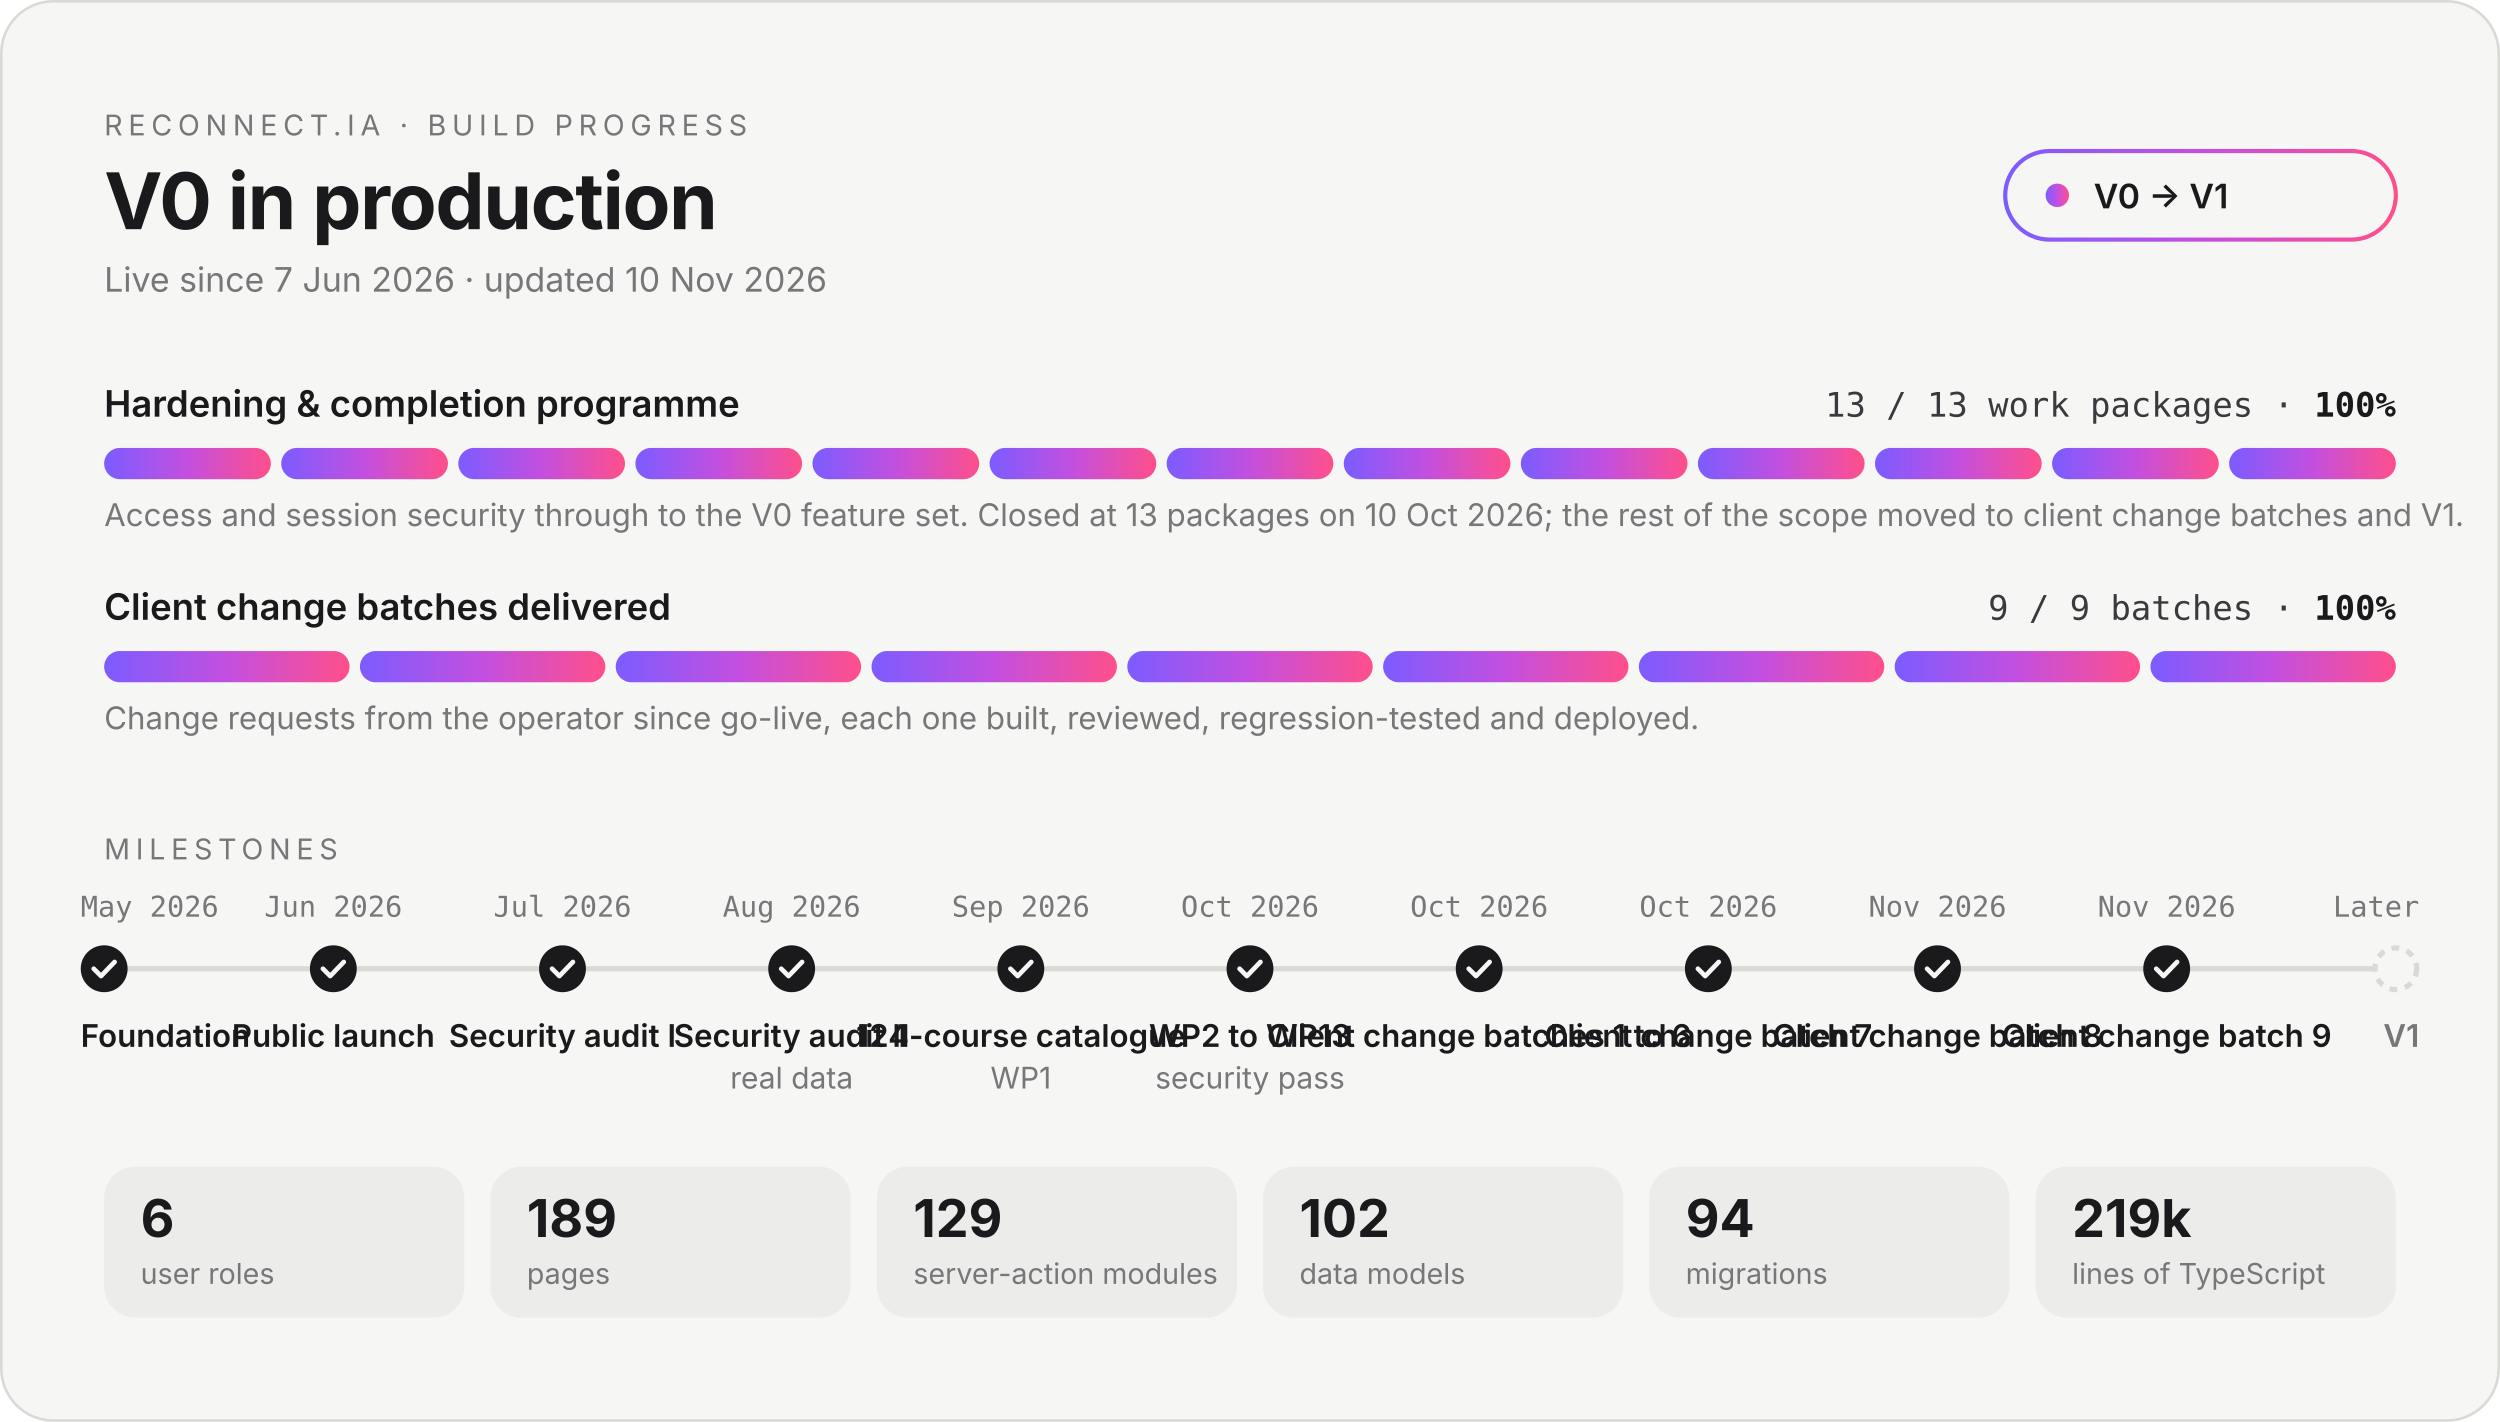
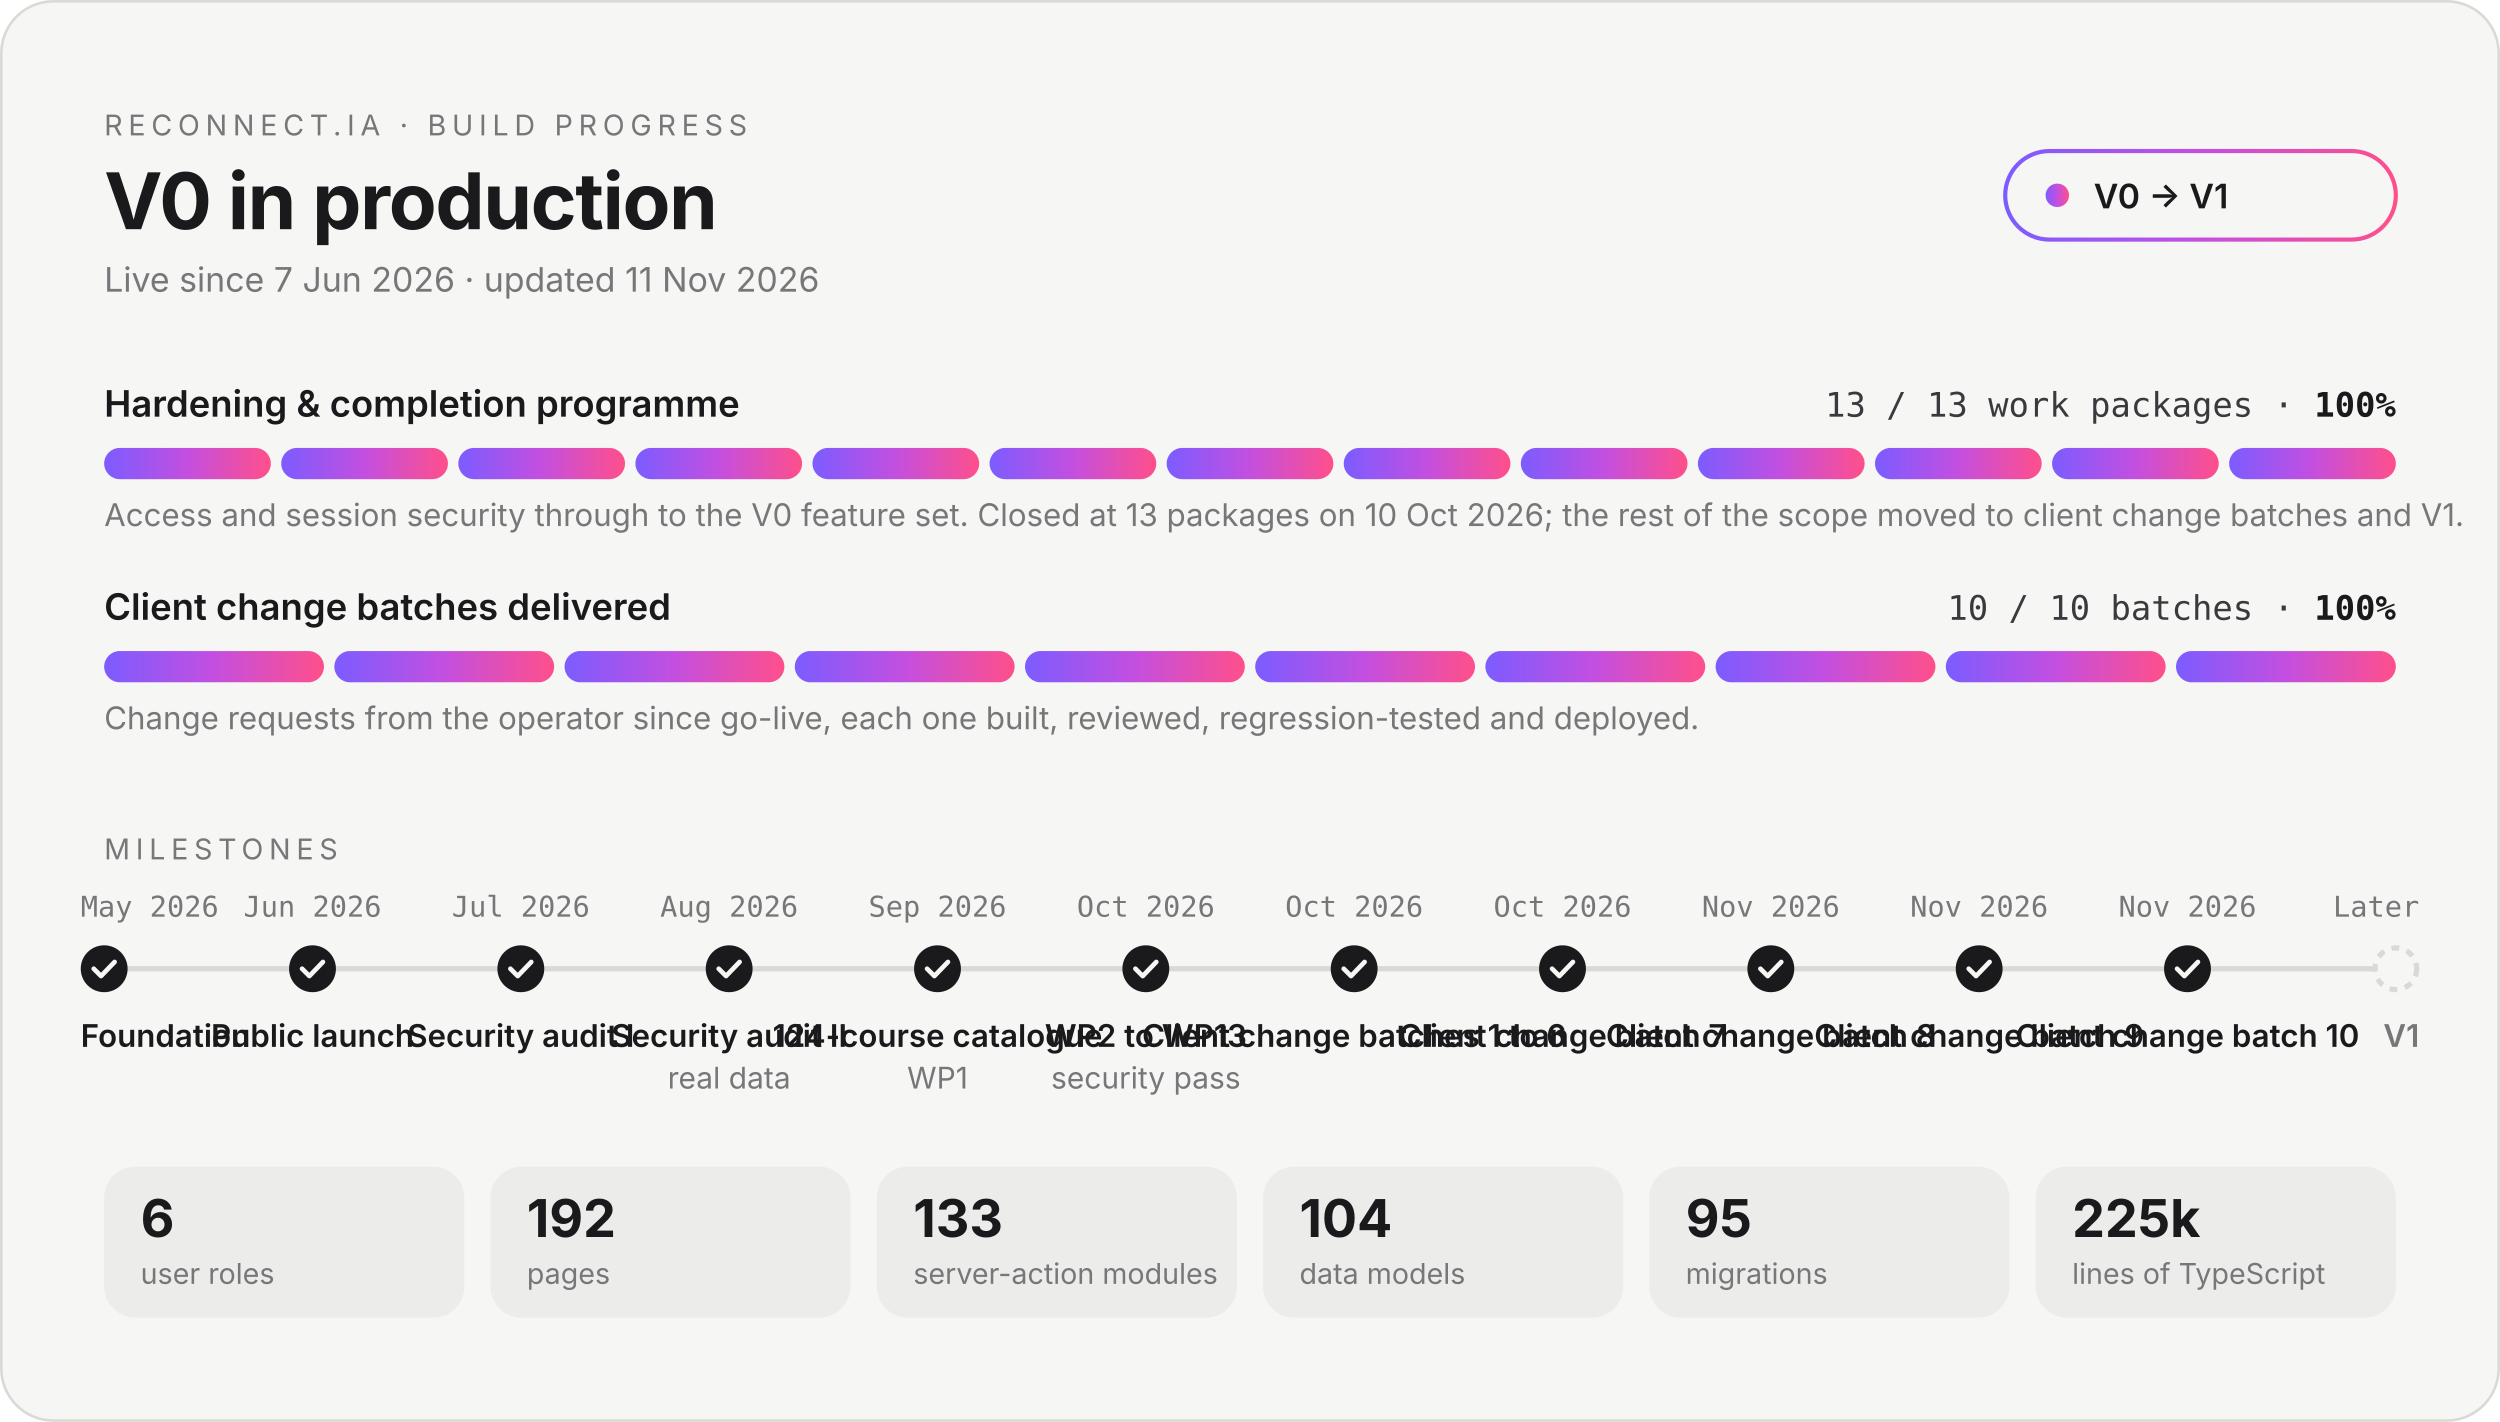
<svg xmlns="http://www.w3.org/2000/svg" width="960" height="546" viewBox="0 0 960 546" role="img" aria-label="Reconnect.iA build progress">
  <defs>
    <linearGradient id="gL" x1="0" x2="1" y1="0" y2="0">
      <stop offset="0" stop-color="#7C5CFF" />
      <stop offset="0.5" stop-color="#C34FE0" />
      <stop offset="1" stop-color="#FF4F8B" />
    </linearGradient>
  </defs>
  <rect x="0.5" y="0.5" width="959" height="545" rx="20" fill="#F6F6F4" stroke="#D9D9D6" />
  <text x="40" y="52" font-family="Inter, -apple-system, 'Segoe UI', Helvetica, Arial, sans-serif" font-size="11" letter-spacing="2.2" fill="#77777A">RECONNECT.IA · BUILD PROGRESS</text>
  <text x="40" y="88" font-family="Inter, -apple-system, 'Segoe UI', Helvetica, Arial, sans-serif" font-size="30" font-weight="700" letter-spacing="-0.5" fill="#1A1A1C">V0 in production</text>
-   <text x="40" y="112" font-family="Inter, -apple-system, 'Segoe UI', Helvetica, Arial, sans-serif" font-size="13" fill="#77777A">Live since 7 Jun 2026 · updated 10 Nov 2026</text>
+   <text x="40" y="112" font-family="Inter, -apple-system, 'Segoe UI', Helvetica, Arial, sans-serif" font-size="13" fill="#77777A">Live since 7 Jun 2026 · updated 11 Nov 2026</text>
  <rect x="770" y="58" width="150" height="34" rx="17" fill="none" stroke="url(#gL)" stroke-width="1.6" />
  <circle cx="790" cy="75" r="4.5" fill="url(#gL)">
    <animate attributeName="opacity" values="1;.35;1" dur="2.4s" repeatCount="indefinite" />
  </circle>
  <text x="804" y="80" font-family="Inter, -apple-system, 'Segoe UI', Helvetica, Arial, sans-serif" font-size="13" font-weight="600" fill="#1A1A1C">V0 → V1</text>
  <text x="40" y="160" font-family="Inter, -apple-system, 'Segoe UI', Helvetica, Arial, sans-serif" font-size="14" font-weight="600" fill="#1A1A1C">Hardening &amp; completion programme</text>
  <text x="920" y="160" text-anchor="end" font-family="'JetBrains Mono', ui-monospace, SFMono-Regular, Consolas, monospace" font-size="13" fill="#3A3A3E">13 / 13 work packages · <tspan font-weight="700" fill="#1A1A1C">100%</tspan>
  </text>
  <rect x="40.00" y="172" width="64.00" height="12" rx="6" fill="url(#gL)" />
  <rect x="108.00" y="172" width="64.00" height="12" rx="6" fill="url(#gL)" />
  <rect x="176.00" y="172" width="64.00" height="12" rx="6" fill="url(#gL)" />
  <rect x="244.00" y="172" width="64.00" height="12" rx="6" fill="url(#gL)" />
  <rect x="312.00" y="172" width="64.00" height="12" rx="6" fill="url(#gL)" />
  <rect x="380.00" y="172" width="64.00" height="12" rx="6" fill="url(#gL)" />
  <rect x="448.00" y="172" width="64.00" height="12" rx="6" fill="url(#gL)" />
  <rect x="516.00" y="172" width="64.00" height="12" rx="6" fill="url(#gL)" />
  <rect x="584.00" y="172" width="64.00" height="12" rx="6" fill="url(#gL)" />
  <rect x="652.00" y="172" width="64.00" height="12" rx="6" fill="url(#gL)" />
  <rect x="720.00" y="172" width="64.00" height="12" rx="6" fill="url(#gL)" />
  <rect x="788.00" y="172" width="64.00" height="12" rx="6" fill="url(#gL)" />
  <rect x="856.00" y="172" width="64.00" height="12" rx="6" fill="url(#gL)" />
  <text x="40" y="202" font-family="Inter, -apple-system, 'Segoe UI', Helvetica, Arial, sans-serif" font-size="12" fill="#77777A">Access and session security through to the V0 feature set. Closed at 13 packages on 10 Oct 2026; the rest of the scope moved to client change batches and V1.</text>
  <text x="40" y="238" font-family="Inter, -apple-system, 'Segoe UI', Helvetica, Arial, sans-serif" font-size="14" font-weight="600" fill="#1A1A1C">Client change batches delivered</text>
-   <text x="920" y="238" text-anchor="end" font-family="'JetBrains Mono', ui-monospace, SFMono-Regular, Consolas, monospace" font-size="13" fill="#3A3A3E">9 / 9 batches · <tspan font-weight="700" fill="#1A1A1C">100%</tspan>
+   <text x="920" y="238" text-anchor="end" font-family="'JetBrains Mono', ui-monospace, SFMono-Regular, Consolas, monospace" font-size="13" fill="#3A3A3E">10 / 10 batches · <tspan font-weight="700" fill="#1A1A1C">100%</tspan>
  </text>
-   <rect x="40.00" y="250" width="94.22" height="12" rx="6" fill="url(#gL)" />
-   <rect x="138.22" y="250" width="94.22" height="12" rx="6" fill="url(#gL)" />
-   <rect x="236.44" y="250" width="94.22" height="12" rx="6" fill="url(#gL)" />
-   <rect x="334.67" y="250" width="94.22" height="12" rx="6" fill="url(#gL)" />
-   <rect x="432.89" y="250" width="94.22" height="12" rx="6" fill="url(#gL)" />
-   <rect x="531.11" y="250" width="94.22" height="12" rx="6" fill="url(#gL)" />
-   <rect x="629.33" y="250" width="94.22" height="12" rx="6" fill="url(#gL)" />
-   <rect x="727.56" y="250" width="94.22" height="12" rx="6" fill="url(#gL)" />
-   <rect x="825.78" y="250" width="94.22" height="12" rx="6" fill="url(#gL)" />
+   <rect x="40.00" y="250" width="84.40" height="12" rx="6" fill="url(#gL)" />
+   <rect x="128.40" y="250" width="84.40" height="12" rx="6" fill="url(#gL)" />
+   <rect x="216.80" y="250" width="84.40" height="12" rx="6" fill="url(#gL)" />
+   <rect x="305.20" y="250" width="84.40" height="12" rx="6" fill="url(#gL)" />
+   <rect x="393.60" y="250" width="84.40" height="12" rx="6" fill="url(#gL)" />
+   <rect x="482.00" y="250" width="84.40" height="12" rx="6" fill="url(#gL)" />
+   <rect x="570.40" y="250" width="84.40" height="12" rx="6" fill="url(#gL)" />
+   <rect x="658.80" y="250" width="84.40" height="12" rx="6" fill="url(#gL)" />
+   <rect x="747.20" y="250" width="84.40" height="12" rx="6" fill="url(#gL)" />
+   <rect x="835.60" y="250" width="84.40" height="12" rx="6" fill="url(#gL)" />
  <text x="40" y="280" font-family="Inter, -apple-system, 'Segoe UI', Helvetica, Arial, sans-serif" font-size="12" fill="#77777A">Change requests from the operator since go-live, each one built, reviewed, regression-tested and deployed.</text>
  <text x="40" y="330" font-family="Inter, -apple-system, 'Segoe UI', Helvetica, Arial, sans-serif" font-size="11" letter-spacing="2.2" fill="#77777A">MILESTONES</text>
  <line x1="40" y1="372" x2="920" y2="372" stroke="#D9D9D6" stroke-width="2" />
-   <line x1="40" y1="372" x2="832" y2="372" stroke="url(#gL)" stroke-width="3" />
+   <line x1="40" y1="372" x2="840" y2="372" stroke="url(#gL)" stroke-width="3" />
  <text x="31" y="352" text-anchor="start" font-family="'JetBrains Mono', ui-monospace, SFMono-Regular, Consolas, monospace" font-size="11" fill="#77777A">May 2026</text>
  <circle cx="40" cy="372" r="9" fill="#1A1A1C" />
  <path d="M36 372 l2.8 2.8 l5.2 -5.4" fill="none" stroke="#F6F6F4" stroke-width="1.8" stroke-linecap="round" stroke-linejoin="round" />
  <text x="31" y="402" text-anchor="start" font-family="Inter, -apple-system, 'Segoe UI', Helvetica, Arial, sans-serif" font-size="12" font-weight="600" fill="#1A1A1C">Foundation</text>
-   <text x="128" y="352" text-anchor="middle" font-family="'JetBrains Mono', ui-monospace, SFMono-Regular, Consolas, monospace" font-size="11" fill="#77777A">Jun 2026</text>
-   <circle cx="128" cy="372" r="9" fill="#1A1A1C" />
-   <path d="M124 372 l2.8 2.8 l5.2 -5.4" fill="none" stroke="#F6F6F4" stroke-width="1.8" stroke-linecap="round" stroke-linejoin="round" />
-   <text x="128" y="402" text-anchor="middle" font-family="Inter, -apple-system, 'Segoe UI', Helvetica, Arial, sans-serif" font-size="12" font-weight="600" fill="#1A1A1C">Public launch</text>
-   <text x="216" y="352" text-anchor="middle" font-family="'JetBrains Mono', ui-monospace, SFMono-Regular, Consolas, monospace" font-size="11" fill="#77777A">Jul 2026</text>
-   <circle cx="216" cy="372" r="9" fill="#1A1A1C" />
-   <path d="M212 372 l2.8 2.8 l5.2 -5.4" fill="none" stroke="#F6F6F4" stroke-width="1.8" stroke-linecap="round" stroke-linejoin="round" />
-   <text x="216" y="402" text-anchor="middle" font-family="Inter, -apple-system, 'Segoe UI', Helvetica, Arial, sans-serif" font-size="12" font-weight="600" fill="#1A1A1C">Security audit I</text>
-   <text x="304" y="352" text-anchor="middle" font-family="'JetBrains Mono', ui-monospace, SFMono-Regular, Consolas, monospace" font-size="11" fill="#77777A">Aug 2026</text>
-   <circle cx="304" cy="372" r="9" fill="#1A1A1C" />
-   <path d="M300 372 l2.8 2.8 l5.2 -5.4" fill="none" stroke="#F6F6F4" stroke-width="1.8" stroke-linecap="round" stroke-linejoin="round" />
-   <text x="304" y="402" text-anchor="middle" font-family="Inter, -apple-system, 'Segoe UI', Helvetica, Arial, sans-serif" font-size="12" font-weight="600" fill="#1A1A1C">Security audit II</text>
-   <text x="304" y="418" text-anchor="middle" font-family="Inter, -apple-system, 'Segoe UI', Helvetica, Arial, sans-serif" font-size="11.5" fill="#77777A">real data</text>
-   <text x="392" y="352" text-anchor="middle" font-family="'JetBrains Mono', ui-monospace, SFMono-Regular, Consolas, monospace" font-size="11" fill="#77777A">Sep 2026</text>
-   <circle cx="392" cy="372" r="9" fill="#1A1A1C" />
-   <path d="M388 372 l2.8 2.8 l5.2 -5.4" fill="none" stroke="#F6F6F4" stroke-width="1.8" stroke-linecap="round" stroke-linejoin="round" />
-   <text x="392" y="402" text-anchor="middle" font-family="Inter, -apple-system, 'Segoe UI', Helvetica, Arial, sans-serif" font-size="12" font-weight="600" fill="#1A1A1C">124-course catalogue</text>
-   <text x="392" y="418" text-anchor="middle" font-family="Inter, -apple-system, 'Segoe UI', Helvetica, Arial, sans-serif" font-size="11.5" fill="#77777A">WP1</text>
-   <text x="480" y="352" text-anchor="middle" font-family="'JetBrains Mono', ui-monospace, SFMono-Regular, Consolas, monospace" font-size="11" fill="#77777A">Oct 2026</text>
-   <circle cx="480" cy="372" r="9" fill="#1A1A1C" />
-   <path d="M476 372 l2.8 2.8 l5.2 -5.4" fill="none" stroke="#F6F6F4" stroke-width="1.8" stroke-linecap="round" stroke-linejoin="round" />
-   <text x="480" y="402" text-anchor="middle" font-family="Inter, -apple-system, 'Segoe UI', Helvetica, Arial, sans-serif" font-size="12" font-weight="600" fill="#1A1A1C">WP2 to WP13</text>
-   <text x="480" y="418" text-anchor="middle" font-family="Inter, -apple-system, 'Segoe UI', Helvetica, Arial, sans-serif" font-size="11.5" fill="#77777A">security pass</text>
-   <text x="568" y="352" text-anchor="middle" font-family="'JetBrains Mono', ui-monospace, SFMono-Regular, Consolas, monospace" font-size="11" fill="#77777A">Oct 2026</text>
-   <circle cx="568" cy="372" r="9" fill="#1A1A1C" />
-   <path d="M564 372 l2.8 2.8 l5.2 -5.4" fill="none" stroke="#F6F6F4" stroke-width="1.8" stroke-linecap="round" stroke-linejoin="round" />
-   <text x="568" y="402" text-anchor="middle" font-family="Inter, -apple-system, 'Segoe UI', Helvetica, Arial, sans-serif" font-size="12" font-weight="600" fill="#1A1A1C">Client change batches 1 to 6</text>
-   <text x="656" y="352" text-anchor="middle" font-family="'JetBrains Mono', ui-monospace, SFMono-Regular, Consolas, monospace" font-size="11" fill="#77777A">Oct 2026</text>
-   <circle cx="656" cy="372" r="9" fill="#1A1A1C" />
-   <path d="M652 372 l2.8 2.8 l5.2 -5.4" fill="none" stroke="#F6F6F4" stroke-width="1.8" stroke-linecap="round" stroke-linejoin="round" />
-   <text x="656" y="402" text-anchor="middle" font-family="Inter, -apple-system, 'Segoe UI', Helvetica, Arial, sans-serif" font-size="12" font-weight="600" fill="#1A1A1C">Client change batch 7</text>
-   <text x="744" y="352" text-anchor="middle" font-family="'JetBrains Mono', ui-monospace, SFMono-Regular, Consolas, monospace" font-size="11" fill="#77777A">Nov 2026</text>
-   <circle cx="744" cy="372" r="9" fill="#1A1A1C" />
-   <path d="M740 372 l2.8 2.8 l5.2 -5.4" fill="none" stroke="#F6F6F4" stroke-width="1.8" stroke-linecap="round" stroke-linejoin="round" />
-   <text x="744" y="402" text-anchor="middle" font-family="Inter, -apple-system, 'Segoe UI', Helvetica, Arial, sans-serif" font-size="12" font-weight="600" fill="#1A1A1C">Client change batch 8</text>
-   <text x="832" y="352" text-anchor="middle" font-family="'JetBrains Mono', ui-monospace, SFMono-Regular, Consolas, monospace" font-size="11" fill="#77777A">Nov 2026</text>
-   <circle cx="832" cy="372" r="9" fill="#1A1A1C" />
-   <path d="M828 372 l2.8 2.8 l5.2 -5.4" fill="none" stroke="#F6F6F4" stroke-width="1.8" stroke-linecap="round" stroke-linejoin="round" />
-   <text x="832" y="402" text-anchor="middle" font-family="Inter, -apple-system, 'Segoe UI', Helvetica, Arial, sans-serif" font-size="12" font-weight="600" fill="#1A1A1C">Client change batch 9</text>
+   <text x="120" y="352" text-anchor="middle" font-family="'JetBrains Mono', ui-monospace, SFMono-Regular, Consolas, monospace" font-size="11" fill="#77777A">Jun 2026</text>
+   <circle cx="120" cy="372" r="9" fill="#1A1A1C" />
+   <path d="M116 372 l2.8 2.8 l5.2 -5.4" fill="none" stroke="#F6F6F4" stroke-width="1.8" stroke-linecap="round" stroke-linejoin="round" />
+   <text x="120" y="402" text-anchor="middle" font-family="Inter, -apple-system, 'Segoe UI', Helvetica, Arial, sans-serif" font-size="12" font-weight="600" fill="#1A1A1C">Public launch</text>
+   <text x="200" y="352" text-anchor="middle" font-family="'JetBrains Mono', ui-monospace, SFMono-Regular, Consolas, monospace" font-size="11" fill="#77777A">Jul 2026</text>
+   <circle cx="200" cy="372" r="9" fill="#1A1A1C" />
+   <path d="M196 372 l2.8 2.8 l5.2 -5.4" fill="none" stroke="#F6F6F4" stroke-width="1.8" stroke-linecap="round" stroke-linejoin="round" />
+   <text x="200" y="402" text-anchor="middle" font-family="Inter, -apple-system, 'Segoe UI', Helvetica, Arial, sans-serif" font-size="12" font-weight="600" fill="#1A1A1C">Security audit I</text>
+   <text x="280" y="352" text-anchor="middle" font-family="'JetBrains Mono', ui-monospace, SFMono-Regular, Consolas, monospace" font-size="11" fill="#77777A">Aug 2026</text>
+   <circle cx="280" cy="372" r="9" fill="#1A1A1C" />
+   <path d="M276 372 l2.8 2.8 l5.2 -5.4" fill="none" stroke="#F6F6F4" stroke-width="1.8" stroke-linecap="round" stroke-linejoin="round" />
+   <text x="280" y="402" text-anchor="middle" font-family="Inter, -apple-system, 'Segoe UI', Helvetica, Arial, sans-serif" font-size="12" font-weight="600" fill="#1A1A1C">Security audit II</text>
+   <text x="280" y="418" text-anchor="middle" font-family="Inter, -apple-system, 'Segoe UI', Helvetica, Arial, sans-serif" font-size="11.5" fill="#77777A">real data</text>
+   <text x="360" y="352" text-anchor="middle" font-family="'JetBrains Mono', ui-monospace, SFMono-Regular, Consolas, monospace" font-size="11" fill="#77777A">Sep 2026</text>
+   <circle cx="360" cy="372" r="9" fill="#1A1A1C" />
+   <path d="M356 372 l2.8 2.8 l5.2 -5.4" fill="none" stroke="#F6F6F4" stroke-width="1.8" stroke-linecap="round" stroke-linejoin="round" />
+   <text x="360" y="402" text-anchor="middle" font-family="Inter, -apple-system, 'Segoe UI', Helvetica, Arial, sans-serif" font-size="12" font-weight="600" fill="#1A1A1C">124-course catalogue</text>
+   <text x="360" y="418" text-anchor="middle" font-family="Inter, -apple-system, 'Segoe UI', Helvetica, Arial, sans-serif" font-size="11.5" fill="#77777A">WP1</text>
+   <text x="440" y="352" text-anchor="middle" font-family="'JetBrains Mono', ui-monospace, SFMono-Regular, Consolas, monospace" font-size="11" fill="#77777A">Oct 2026</text>
+   <circle cx="440" cy="372" r="9" fill="#1A1A1C" />
+   <path d="M436 372 l2.8 2.8 l5.2 -5.4" fill="none" stroke="#F6F6F4" stroke-width="1.8" stroke-linecap="round" stroke-linejoin="round" />
+   <text x="440" y="402" text-anchor="middle" font-family="Inter, -apple-system, 'Segoe UI', Helvetica, Arial, sans-serif" font-size="12" font-weight="600" fill="#1A1A1C">WP2 to WP13</text>
+   <text x="440" y="418" text-anchor="middle" font-family="Inter, -apple-system, 'Segoe UI', Helvetica, Arial, sans-serif" font-size="11.5" fill="#77777A">security pass</text>
+   <text x="520" y="352" text-anchor="middle" font-family="'JetBrains Mono', ui-monospace, SFMono-Regular, Consolas, monospace" font-size="11" fill="#77777A">Oct 2026</text>
+   <circle cx="520" cy="372" r="9" fill="#1A1A1C" />
+   <path d="M516 372 l2.8 2.8 l5.2 -5.4" fill="none" stroke="#F6F6F4" stroke-width="1.8" stroke-linecap="round" stroke-linejoin="round" />
+   <text x="520" y="402" text-anchor="middle" font-family="Inter, -apple-system, 'Segoe UI', Helvetica, Arial, sans-serif" font-size="12" font-weight="600" fill="#1A1A1C">Client change batches 1 to 6</text>
+   <text x="600" y="352" text-anchor="middle" font-family="'JetBrains Mono', ui-monospace, SFMono-Regular, Consolas, monospace" font-size="11" fill="#77777A">Oct 2026</text>
+   <circle cx="600" cy="372" r="9" fill="#1A1A1C" />
+   <path d="M596 372 l2.8 2.8 l5.2 -5.4" fill="none" stroke="#F6F6F4" stroke-width="1.8" stroke-linecap="round" stroke-linejoin="round" />
+   <text x="600" y="402" text-anchor="middle" font-family="Inter, -apple-system, 'Segoe UI', Helvetica, Arial, sans-serif" font-size="12" font-weight="600" fill="#1A1A1C">Client change batch 7</text>
+   <text x="680" y="352" text-anchor="middle" font-family="'JetBrains Mono', ui-monospace, SFMono-Regular, Consolas, monospace" font-size="11" fill="#77777A">Nov 2026</text>
+   <circle cx="680" cy="372" r="9" fill="#1A1A1C" />
+   <path d="M676 372 l2.8 2.8 l5.2 -5.4" fill="none" stroke="#F6F6F4" stroke-width="1.8" stroke-linecap="round" stroke-linejoin="round" />
+   <text x="680" y="402" text-anchor="middle" font-family="Inter, -apple-system, 'Segoe UI', Helvetica, Arial, sans-serif" font-size="12" font-weight="600" fill="#1A1A1C">Client change batch 8</text>
+   <text x="760" y="352" text-anchor="middle" font-family="'JetBrains Mono', ui-monospace, SFMono-Regular, Consolas, monospace" font-size="11" fill="#77777A">Nov 2026</text>
+   <circle cx="760" cy="372" r="9" fill="#1A1A1C" />
+   <path d="M756 372 l2.8 2.8 l5.2 -5.4" fill="none" stroke="#F6F6F4" stroke-width="1.8" stroke-linecap="round" stroke-linejoin="round" />
+   <text x="760" y="402" text-anchor="middle" font-family="Inter, -apple-system, 'Segoe UI', Helvetica, Arial, sans-serif" font-size="12" font-weight="600" fill="#1A1A1C">Client change batch 9</text>
+   <text x="840" y="352" text-anchor="middle" font-family="'JetBrains Mono', ui-monospace, SFMono-Regular, Consolas, monospace" font-size="11" fill="#77777A">Nov 2026</text>
+   <circle cx="840" cy="372" r="9" fill="#1A1A1C" />
+   <path d="M836 372 l2.8 2.8 l5.2 -5.4" fill="none" stroke="#F6F6F4" stroke-width="1.8" stroke-linecap="round" stroke-linejoin="round" />
+   <text x="840" y="402" text-anchor="middle" font-family="Inter, -apple-system, 'Segoe UI', Helvetica, Arial, sans-serif" font-size="12" font-weight="600" fill="#1A1A1C">Client change batch 10</text>
  <text x="929" y="352" text-anchor="end" font-family="'JetBrains Mono', ui-monospace, SFMono-Regular, Consolas, monospace" font-size="11" fill="#77777A">Later</text>
  <circle cx="920" cy="372" r="8" fill="#F6F6F4" stroke="#D9D9D6" stroke-width="2" stroke-dasharray="3 3" />
  <text x="929" y="402" text-anchor="end" font-family="Inter, -apple-system, 'Segoe UI', Helvetica, Arial, sans-serif" font-size="12" font-weight="600" fill="#77777A">V1</text>
  <rect x="40.0" y="448" width="138.3" height="58" rx="12" fill="#ECECEA" />
  <text x="54.0" y="475" font-family="Inter, -apple-system, 'Segoe UI', Helvetica, Arial, sans-serif" font-size="20" font-weight="700" fill="#1A1A1C">6</text>
  <text x="54.0" y="493" font-family="Inter, -apple-system, 'Segoe UI', Helvetica, Arial, sans-serif" font-size="11" fill="#77777A">user roles</text>
  <rect x="188.3" y="448" width="138.3" height="58" rx="12" fill="#ECECEA" />
-   <text x="202.3" y="475" font-family="Inter, -apple-system, 'Segoe UI', Helvetica, Arial, sans-serif" font-size="20" font-weight="700" fill="#1A1A1C">189</text>
+   <text x="202.3" y="475" font-family="Inter, -apple-system, 'Segoe UI', Helvetica, Arial, sans-serif" font-size="20" font-weight="700" fill="#1A1A1C">192</text>
  <text x="202.3" y="493" font-family="Inter, -apple-system, 'Segoe UI', Helvetica, Arial, sans-serif" font-size="11" fill="#77777A">pages</text>
  <rect x="336.7" y="448" width="138.3" height="58" rx="12" fill="#ECECEA" />
-   <text x="350.7" y="475" font-family="Inter, -apple-system, 'Segoe UI', Helvetica, Arial, sans-serif" font-size="20" font-weight="700" fill="#1A1A1C">129</text>
+   <text x="350.7" y="475" font-family="Inter, -apple-system, 'Segoe UI', Helvetica, Arial, sans-serif" font-size="20" font-weight="700" fill="#1A1A1C">133</text>
  <text x="350.7" y="493" font-family="Inter, -apple-system, 'Segoe UI', Helvetica, Arial, sans-serif" font-size="11" fill="#77777A">server-action modules</text>
  <rect x="485.0" y="448" width="138.3" height="58" rx="12" fill="#ECECEA" />
-   <text x="499.0" y="475" font-family="Inter, -apple-system, 'Segoe UI', Helvetica, Arial, sans-serif" font-size="20" font-weight="700" fill="#1A1A1C">102</text>
+   <text x="499.0" y="475" font-family="Inter, -apple-system, 'Segoe UI', Helvetica, Arial, sans-serif" font-size="20" font-weight="700" fill="#1A1A1C">104</text>
  <text x="499.0" y="493" font-family="Inter, -apple-system, 'Segoe UI', Helvetica, Arial, sans-serif" font-size="11" fill="#77777A">data models</text>
  <rect x="633.3" y="448" width="138.3" height="58" rx="12" fill="#ECECEA" />
-   <text x="647.3" y="475" font-family="Inter, -apple-system, 'Segoe UI', Helvetica, Arial, sans-serif" font-size="20" font-weight="700" fill="#1A1A1C">94</text>
+   <text x="647.3" y="475" font-family="Inter, -apple-system, 'Segoe UI', Helvetica, Arial, sans-serif" font-size="20" font-weight="700" fill="#1A1A1C">95</text>
  <text x="647.3" y="493" font-family="Inter, -apple-system, 'Segoe UI', Helvetica, Arial, sans-serif" font-size="11" fill="#77777A">migrations</text>
  <rect x="781.7" y="448" width="138.3" height="58" rx="12" fill="#ECECEA" />
-   <text x="795.7" y="475" font-family="Inter, -apple-system, 'Segoe UI', Helvetica, Arial, sans-serif" font-size="20" font-weight="700" fill="#1A1A1C">219k</text>
+   <text x="795.7" y="475" font-family="Inter, -apple-system, 'Segoe UI', Helvetica, Arial, sans-serif" font-size="20" font-weight="700" fill="#1A1A1C">225k</text>
  <text x="795.7" y="493" font-family="Inter, -apple-system, 'Segoe UI', Helvetica, Arial, sans-serif" font-size="11" fill="#77777A">lines of TypeScript</text>
</svg>
